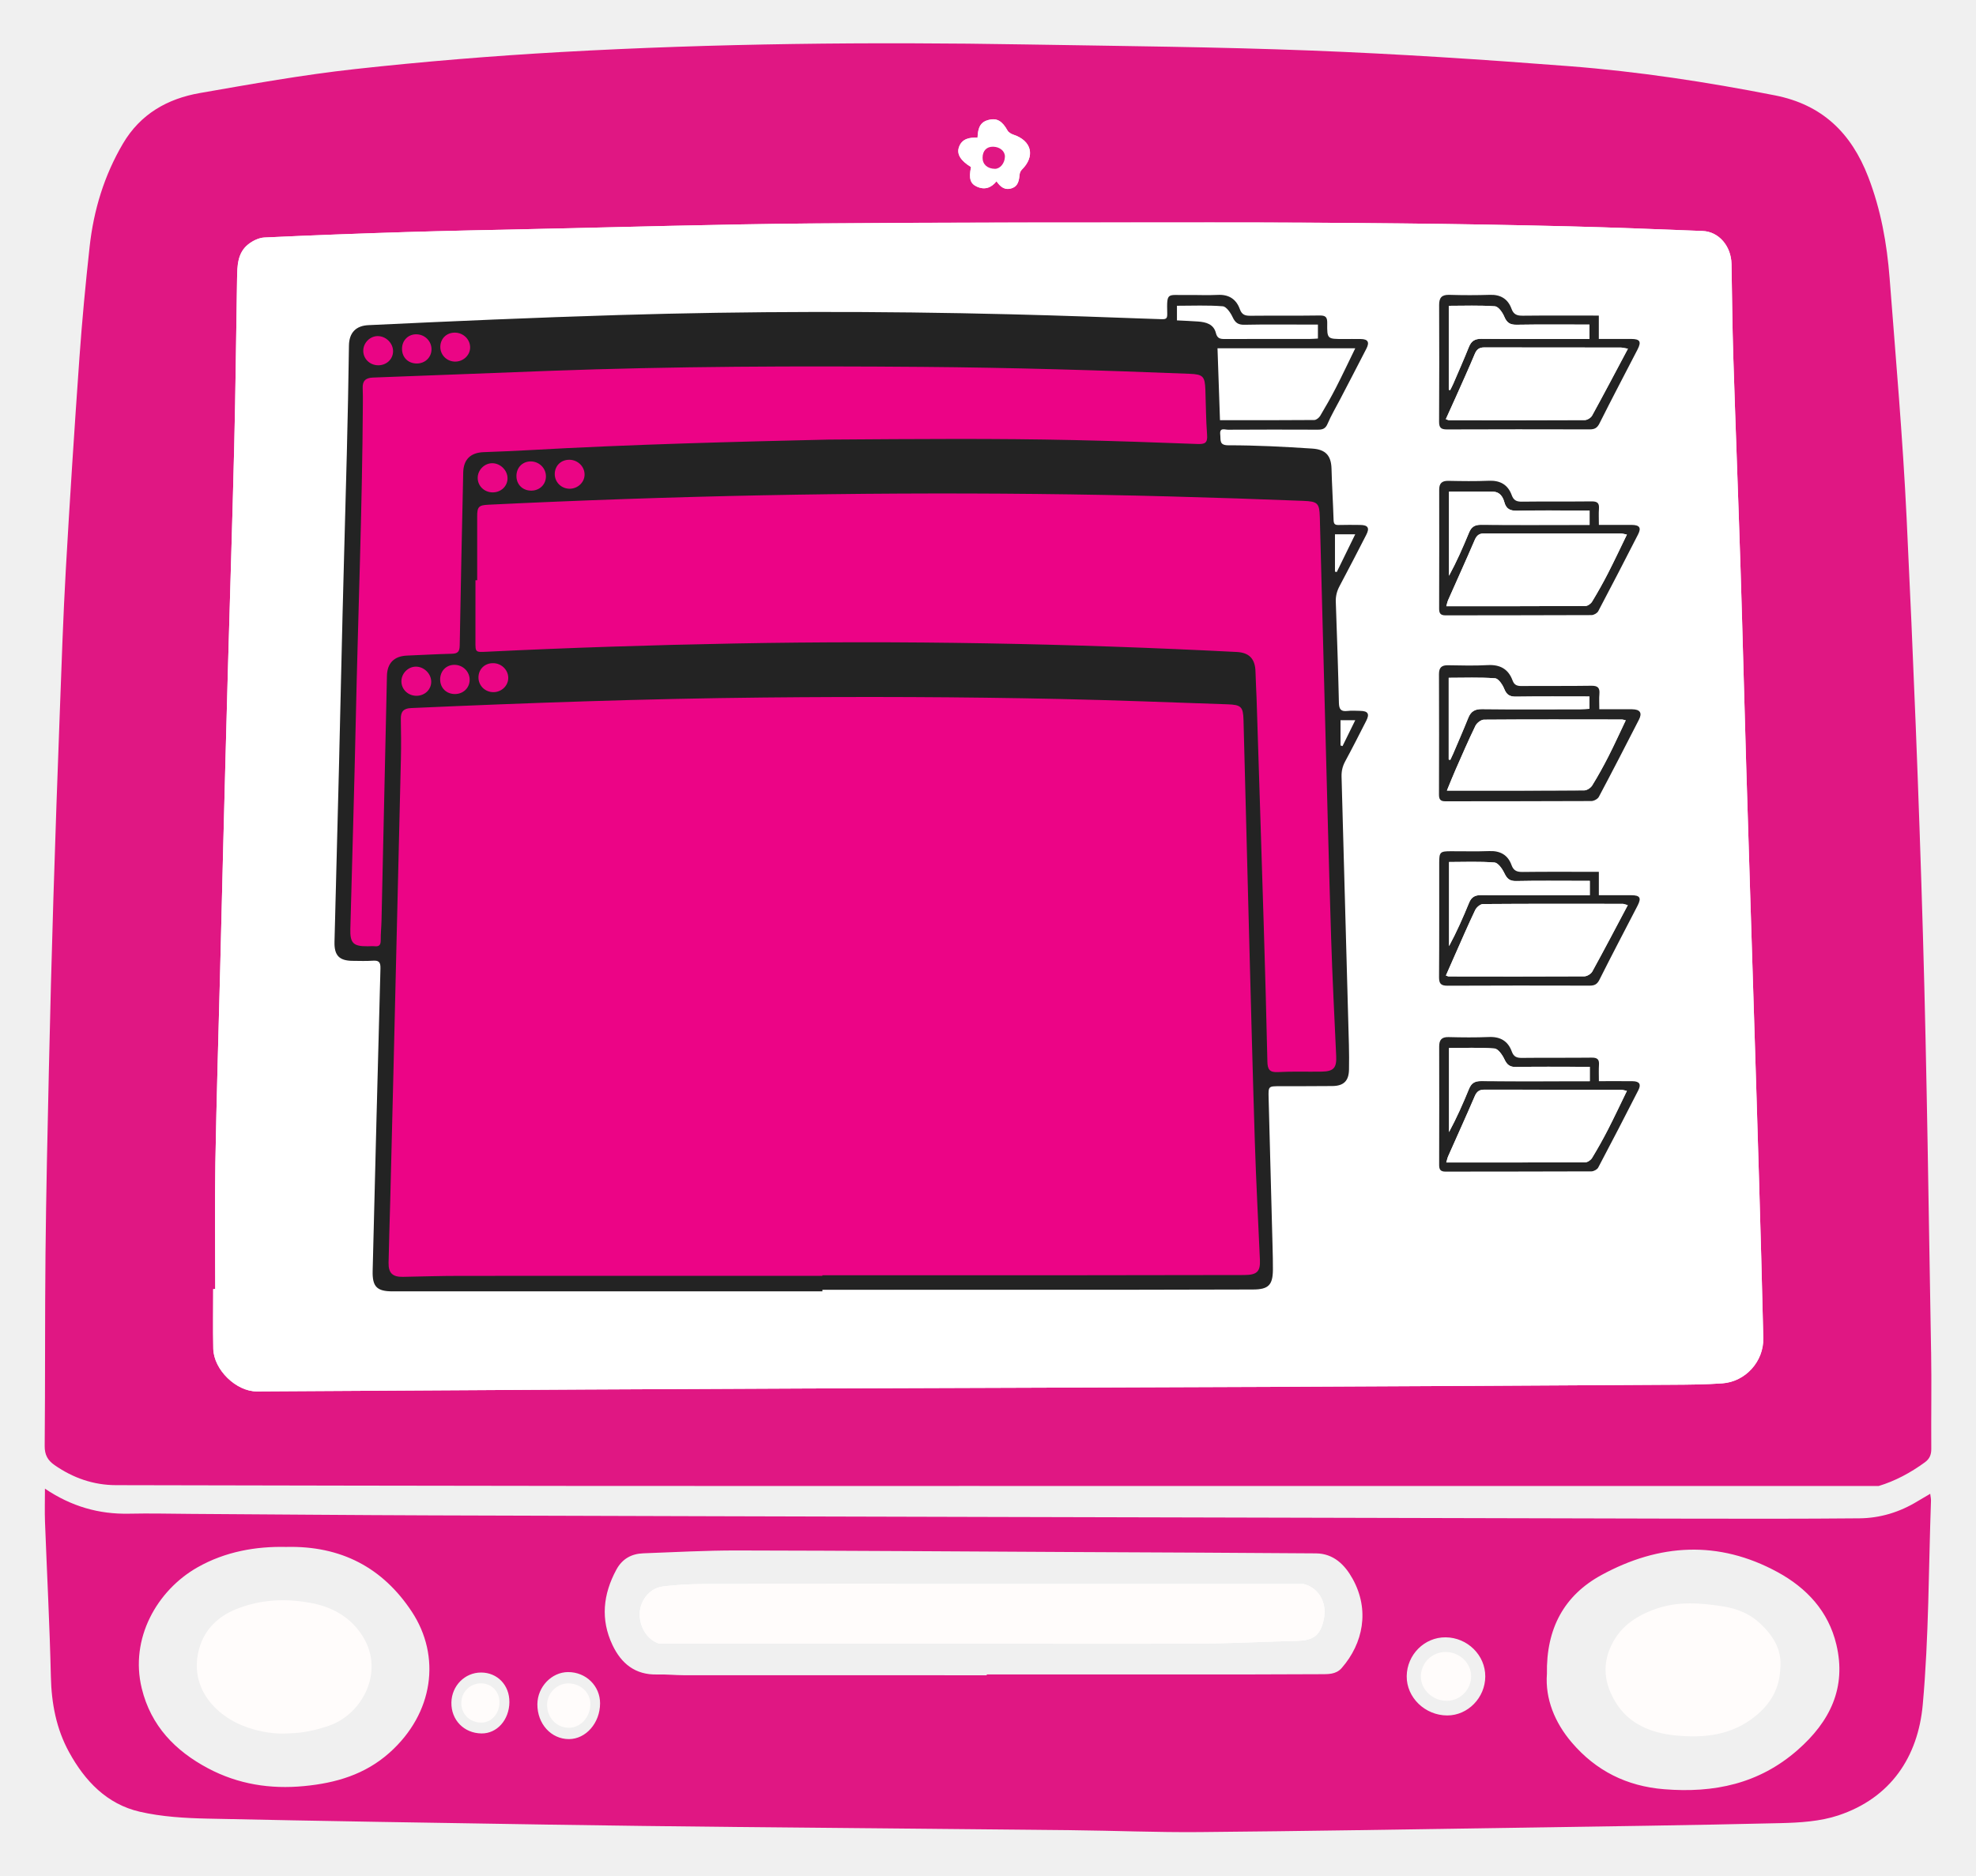
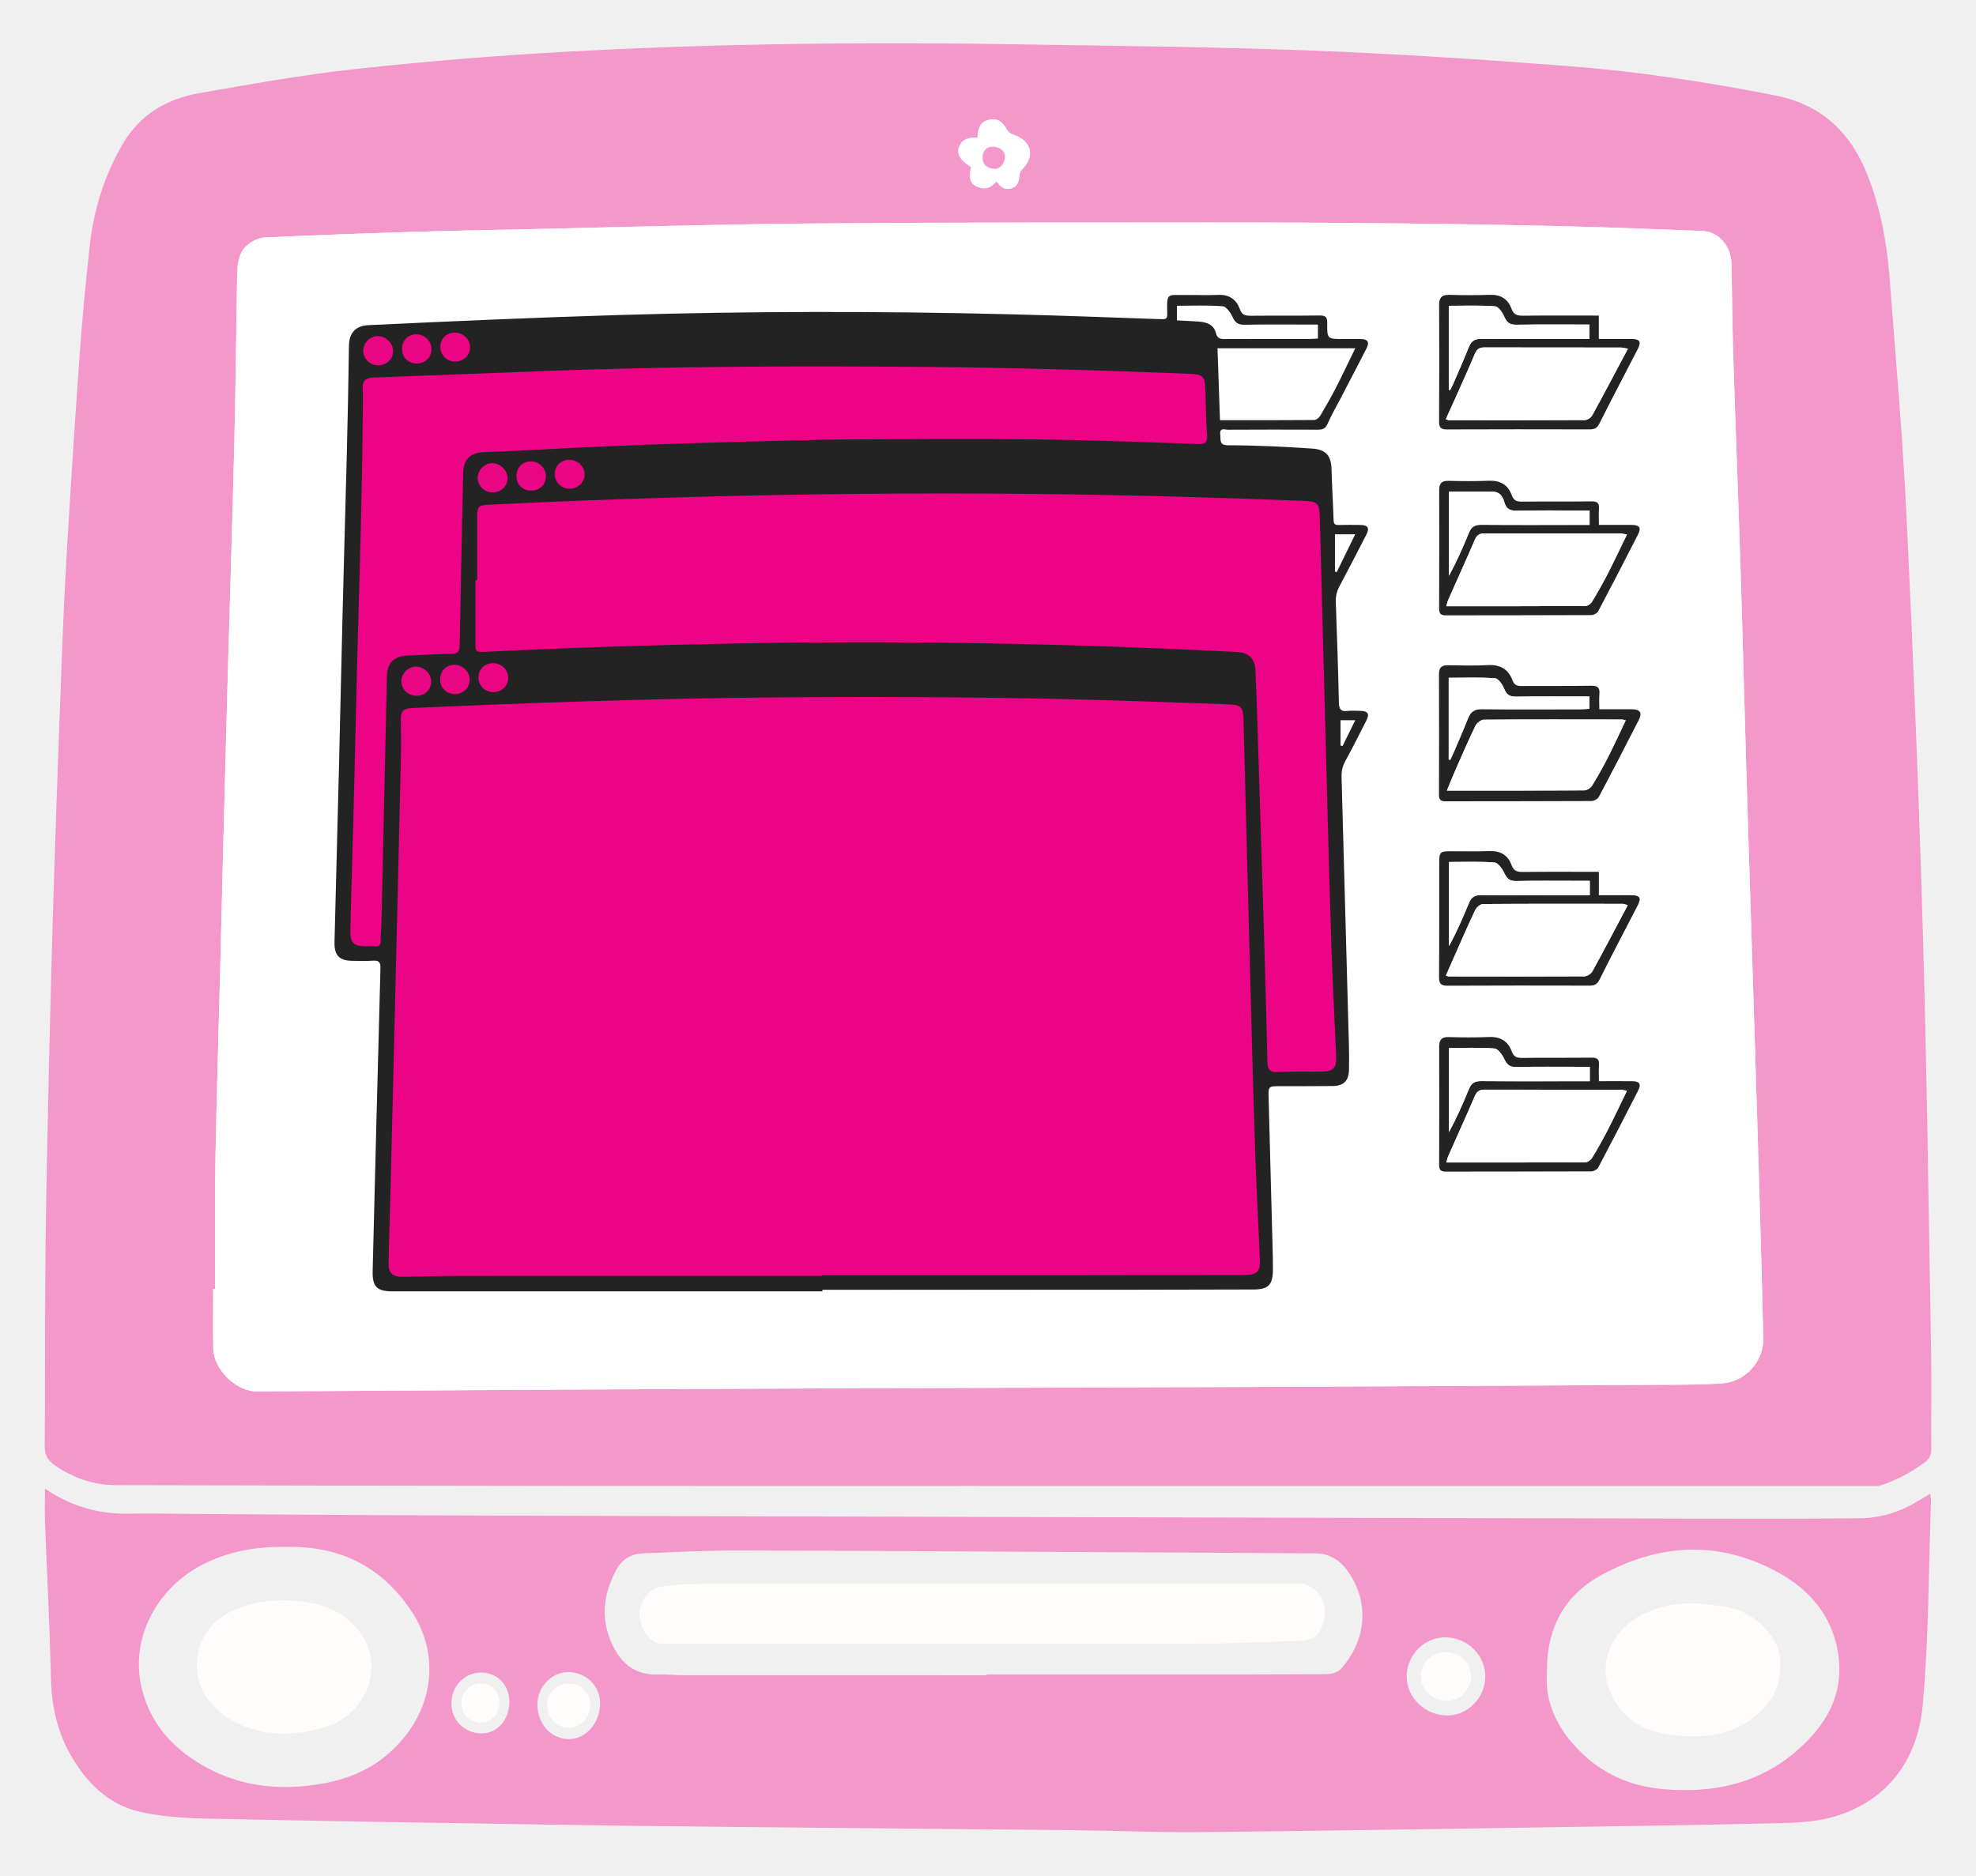
<svg xmlns="http://www.w3.org/2000/svg" id="Layer_1" data-name="Layer 1" version="1.1" viewBox="0 0 1243 1180">
  <defs>
    <style>
      .cls-1 {
        fill: #eb0585;
      }

      .cls-1, .cls-2, .cls-3, .cls-4, .cls-5, .cls-6, .cls-7, .cls-8 {
        stroke-width: 0px;
      }

      .cls-2 {
        fill: #ec0486;
      }

      .cls-3 {
        fill: #232323;
      }

      .cls-4 {
-         fill: #E01783;
+         fill: #F497CA;
      }

      .cls-5 {
        fill: #fffcfb;
      }

      .cls-6 {
        fill: #ec0386;
      }

      .cls-7 {
        fill: #fff;
      }

      .cls-8 {
        fill: #ea0585;
      }
    </style>
  </defs>
  <path class="cls-4" d="M1214.75,850.62c-1.54-87.46-2.59-174.94-5.13-262.38-2.54-87.42-6.07-174.83-10.26-262.19-2.42-50.4-6.83-100.71-10.7-151.03-1.68-21.79-5.51-43.15-13.47-63.76-10.66-27.59-28.92-45.41-58.68-51.26-42.87-8.43-86.01-15-129.51-18.37-53.96-4.18-108.01-7.72-162.09-9.82-59.75-2.31-119.58-2.83-179.38-3.84-97.64-1.65-195.27-.72-292.78,4.78-43.2,2.43-86.39,5.98-129.4,10.71-32.69,3.59-65.16,9.42-97.59,15.07-20.41,3.56-37.44,13.18-48.41,31.81-11.84,20.11-18.44,41.9-20.97,64.89-2.57,23.31-4.77,46.68-6.43,70.07-3.14,44.35-6.03,88.71-8.55,133.1-1.68,29.59-2.64,59.22-3.75,88.83-1.47,39.44-2.87,78.89-4.08,118.35-1.1,35.79-2.03,71.58-2.82,107.37-.86,38.63-1.73,77.26-2.13,115.89-.41,40.31-.14,80.63-.51,120.95-.05,5.59,1.93,9.05,6.18,12.01,11.65,8.11,24.49,12.61,38.72,12.64,97.14.2,194.28.4,291.42.49,83.96.08,167.91.02,251.87.02v.03c.07,0,.14-.01.22-.01h565.25c10.32-3.12,19.94-8.26,29.03-14.88,2.97-2.16,4.1-4.75,4.07-8.47-.15-20.33.25-40.66-.1-60.99ZM603.22,92.62c1.89-5.45,6.72-6.19,11.7-6.01.24-6.94,2.22-9.99,7.09-11.19,5.14-1.27,8.45.76,11.77,6.71.67,1.19,2.29,2.14,3.68,2.6,11.55,3.81,13.91,13.55,5.3,22.06-.71.7-1.24,1.86-1.35,2.86-.41,3.69-.78,7.4-4.98,8.8-4.4,1.48-7.26-.99-9.57-4.38-3.51,4.37-7.68,5.48-12.3,3.39-4.22-1.9-5.21-5.16-3.73-12.34-6.43-3.97-9.14-8.04-7.6-12.5ZM1083.38,870.39c-10.45.74-20.95.82-31.44.88-81.93.48-163.86.95-245.78,1.29-99.77.42-199.53.69-299.3,1.06-46.28.17-92.56.39-138.84.64-68.8.38-137.59.8-206.39,1.21-13.01.08-27.2-13.63-27.47-26.92-.25-12.49-.05-24.99-.05-37.48.43,0,.85,0,1.28,0,0-26.47-.37-52.95.09-79.42.71-40.62,1.99-81.24,3.02-121.86.65-25.81,1.26-51.62,1.92-77.42.93-36.13,1.86-72.27,2.87-108.4,1.33-47.95,2.9-95.9,4.06-143.85.85-34.97,1.18-69.95,1.78-104.92.14-7.88.19-16.04,7.05-21.49,2.79-2.21,6.65-4.1,10.12-4.27,29.59-1.39,59.21-2.49,88.82-3.41,25.96-.8,51.92-1.3,77.88-1.86,58.95-1.26,117.9-3.05,176.86-3.56,83.79-.73,167.59-.59,251.39-.64,40.16-.03,80.31.19,120.47.61,34.98.36,69.97.98,104.94,1.83,28.13.69,56.26,1.85,84.38,2.93,10.15.39,17.95,9.48,18.16,20.79.36,19.15.49,38.31,1.1,57.46,1.42,44.77,3.17,89.54,4.59,134.31,1.31,41.29,2.32,82.59,3.56,123.88,1.6,53.1,3.32,106.2,4.97,159.3,1.04,33.47,2.11,66.94,3.08,100.41.97,33.46,1.94,66.93,2.7,100.4.33,14.7-11.19,27.48-25.82,28.51Z" />
  <path class="cls-4" d="M28.28,936.65c16.57,11.18,33.95,16.17,53.01,15.74,12.99-.29,25.99.05,38.99.13,50.65.32,101.29.77,151.94.94,118.77.41,237.54.69,356.32,1,143.91.37,287.82.74,431.72,1.05,36.47.08,72.93.13,109.4-.2,13-.12,25.26-3.85,36.45-10.67,2.52-1.54,5.09-3,8.09-4.77.21,1.79.52,3.07.48,4.33-1.52,42.78-1.33,85.72-5.17,128.29-2.96,32.85-20.09,58.76-53.13,69.74-11.43,3.8-24.2,4.57-36.41,4.86-55.8,1.34-111.62,2.07-167.43,2.92-65.97,1-131.95,2.12-197.93,2.71-26.8.24-53.62-.91-80.43-1.19-70.3-.73-140.59-1.29-210.89-2.01-39.31-.4-78.62-.87-117.93-1.49-71.62-1.14-143.25-2.23-214.87-3.78-14.22-.31-28.73-1.16-42.51-4.32-20.69-4.74-34.56-19.32-44.51-37.47-8.08-14.72-11.09-30.68-11.47-47.52-.74-32.45-2.47-64.87-3.69-97.31-.25-6.65-.04-13.31-.04-20.98ZM973.08,1053.28c-1.13,15.39,4.78,30.4,15.72,43.17,15.14,17.68,34.4,27.41,58.03,29.31,31.35,2.52,59.67-3.36,83.96-24.67,20.38-17.87,30.87-39.21,24.35-66.46-4.99-20.84-18.62-35.51-37.05-45.53-37.12-20.18-74.4-17.9-110.64,1.85-23.41,12.75-34.9,33.51-34.36,62.34ZM179.92,973.31c-18.71-.42-38.09,2.82-55.78,12.89-25.23,14.36-42.68,44.63-34.96,76.16,5.75,23.51,21.02,39.26,41.7,50.24,18.88,10.02,39.11,13.22,60.4,11.18,20-1.91,38.35-7.27,53.74-21,27.85-24.85,32.52-60.74,13.99-88.79-18.15-27.46-44.23-41.55-79.09-40.68ZM620.71,1054.05c0-.17,0-.33,0-.5,41.64,0,83.29.01,124.93,0,28.31-.01,56.63,0,84.94-.17,4.73-.03,9.77.29,13.42-3.89,13.54-15.51,17.71-36.55,6.89-56.09-4.92-8.89-12.02-15.94-23.05-16.04-49.45-.41-98.91-.57-148.37-.82-71.96-.37-143.91-.89-215.87-1.01-19.63-.03-39.26,1.07-58.89,1.79-7.48.27-13.29,3.45-17,10.31-8.35,15.45-10.05,31.29-2.44,47.38,5.52,11.67,14.35,18.92,28.13,18.55,5.65-.15,11.32.46,16.98.47,63.44.04,126.88.02,190.33.02ZM884.89,1054.63c-.14,13.41,11.51,24.7,25.5,24.71,12.98,0,23.86-11.15,23.92-24.53.06-13.39-11.21-24.51-24.95-24.63-13.3-.11-24.32,10.9-24.47,24.45ZM377.48,1071.79c.02-11.06-8.84-19.75-20.12-19.74-10.36.01-19.24,9.3-19.32,20.21-.09,12.33,8.61,21.96,19.83,21.96,10.69,0,19.57-10.17,19.6-22.43ZM320.43,1070.93c.1-10.66-7.54-18.62-17.87-18.6-10.2.02-18.42,8.36-18.61,18.87-.2,10.99,7.92,19.33,18.94,19.46,9.75.12,17.44-8.53,17.55-19.73Z" />
  <path class="cls-7" d="M135.39,811.06c0-26.47-.37-52.95.09-79.42.71-40.62,1.99-81.24,3.02-121.86.65-25.81,1.26-51.62,1.92-77.42.93-36.13,1.86-72.27,2.87-108.4,1.34-47.95,2.9-95.9,4.06-143.85.85-34.97,1.18-69.95,1.78-104.92.14-7.88.19-16.04,7.05-21.49,2.79-2.21,6.65-4.1,10.12-4.27,29.59-1.39,59.21-2.49,88.82-3.41,25.95-.8,51.92-1.3,77.88-1.86,58.95-1.26,117.9-3.05,176.86-3.56,83.79-.73,167.59-.59,251.39-.64,40.16-.03,80.31.19,120.47.61,34.98.36,69.97.98,104.94,1.83,28.13.69,56.26,1.85,84.38,2.93,10.15.39,17.95,9.48,18.16,20.79.36,19.15.49,38.31,1.1,57.46,1.42,44.77,3.17,89.54,4.59,134.31,1.31,41.29,2.32,82.59,3.56,123.88,1.6,53.1,3.32,106.2,4.97,159.3,1.04,33.47,2.11,66.94,3.08,100.41.97,33.46,1.94,66.93,2.7,100.4.33,14.7-11.19,27.48-25.82,28.51-10.45.74-20.95.82-31.44.88-81.93.48-163.86.95-245.78,1.29-99.77.42-199.53.69-299.3,1.06-46.28.17-92.56.39-138.84.64-68.8.38-137.59.8-206.39,1.21-13.01.08-27.2-13.63-27.47-26.92-.25-12.49-.05-24.99-.05-37.48.43,0,.85,0,1.28,0ZM767.82,270.13c2.22,0,4.03,0,5.84,0,18.33,0,36.66-.07,54.99.04,3.19.02,5.01-.8,6.55-3.89,7.82-15.62,15.98-31.07,23.99-46.6,2.39-4.63,1.33-6.37-3.86-6.41-6.62-.05-13.25-.01-20.56-.01,0-3.48-.22-6.44.05-9.36.37-4.03-.92-5.52-5.22-5.44-14.33.26-28.66.02-42.99.19-3.44.04-5.48-.73-6.75-4.24-2.3-6.35-7.04-9.15-13.96-8.9-8.49.32-17,.28-25.49.03-4.7-.14-6.29,1.92-6.1,6.26.13,2.94.02,5.88.02,8.68-7.32,0-13.97.17-20.6-.03-39.64-1.17-79.26-2.87-118.91-3.56-78.81-1.38-157.61-.79-236.38,2.35-42.28,1.69-84.56,3.54-126.84,5.35-7.46.32-11.67,4.51-11.93,11.94-.17,4.99.05,10-.08,14.99-1.32,51.13-2.71,102.26-4,153.39-1.75,69.12-3.42,138.25-5.13,207.37-.22,8.89,2.9,12.08,11.8,12.11,5.59.02,11.17,0,17.03,0,0,2.17.03,3.49,0,4.81-1.55,62.13-3.08,124.25-4.68,186.38-.39,15.3,1.04,16.84,16.45,16.81,157.63-.37,315.27-.73,472.9-1.08,21.83-.05,43.66-.05,65.49-.13,7.91-.03,10.9-3.01,11.11-10.78.04-1.5.07-3,.04-4.5-.85-34.31-1.71-68.62-2.54-102.94-.08-3.1-.01-6.19-.01-9.47,2.1-.09,3.57-.21,5.04-.22,11.66-.04,23.33,0,34.99-.11,7.2-.07,10.26-3.22,10.47-10.39.05-1.66.09-3.33.04-5-1.55-59.46-3.16-118.92-4.55-178.39-.08-3.63.97-7.57,2.52-10.9,3.92-8.45,8.45-16.61,12.67-24.91,2.36-4.64,1.31-6.27-4.01-6.33-4.09-.04-8.17,0-12.28,0-.28-1.59-.52-2.39-.55-3.2-.73-22.48-1.53-44.96-2.03-67.44-.06-2.65,1.12-5.52,2.36-7.97,5.44-10.85,11.17-21.57,16.68-32.39,2.09-4.09.95-5.91-3.57-5.97-5.45-.08-10.9-.02-16.74-.02-.55-12.36-1.17-24.14-1.56-35.92-.26-7.77-3.78-11.7-11.58-12.05-17.13-.78-34.26-1.46-51.39-2.17-7.05-.29-7.06-.27-7-7.3,0-.64.11-1.29.24-2.69ZM1006.05,446.26c0-3.69-.21-6.68.05-9.63.34-3.91-1.05-5.22-5.07-5.16-14.64.22-29.3.04-43.94.17-2.86.03-4.57-.65-5.63-3.55-2.63-7.15-7.87-10.03-15.56-9.61-8.3.45-16.64.25-24.96.09-4-.07-5.75,1.38-5.73,5.51.08,25.3.07,50.6,0,75.9,0,2.95.9,4.18,3.97,4.18,30.63-.06,61.26,0,91.88-.16,1.61,0,3.96-1.27,4.69-2.63,8.57-16.13,16.93-32.36,25.25-48.62,2.17-4.25.66-6.44-4.28-6.48-6.63-.05-13.26-.01-20.66-.01ZM1005.73,198.58c-16.51,0-32.14-.1-47.77.07-3.58.04-5.81-.65-7.16-4.38-2.22-6.11-6.79-8.97-13.52-8.75-8.48.28-16.98.28-25.46.01-4.77-.15-6.55,1.66-6.53,6.36.11,24.47.11,48.94-.03,73.41-.02,3.69,1.12,4.91,4.84,4.89,29.96-.12,59.92-.1,89.89-.03,2.99,0,4.68-.81,6.14-3.72,7.81-15.61,15.95-31.05,23.96-46.55,2.55-4.93,1.55-6.58-4-6.62-6.6-.04-13.21,0-20.36,0v-14.68ZM1005.78,330.26c0-3.98-.19-7.14.05-10.26.27-3.55-1.17-4.55-4.61-4.51-14.65.16-29.3-.01-43.94.16-3.32.04-5.15-.86-6.33-4.1-2.39-6.57-7.26-9.34-14.35-9.05-8.48.35-16.98.24-25.46.06-4.06-.09-5.81,1.52-5.8,5.52.03,24.97.04,49.94-.04,74.91,0,2.93.9,4.19,3.99,4.18,30.63-.07,61.26-.01,91.88-.16,1.44,0,3.56-1.22,4.22-2.47,8.47-16.01,16.77-32.12,25.02-48.25,2.17-4.24.96-5.97-4-6.01-6.62-.05-13.24-.01-20.62-.01ZM1005.75,548.55c-2.69,0-4.5,0-6.31,0-13.82,0-27.63-.09-41.45.09-3.56.05-5.83-.59-7.18-4.35-2.29-6.37-7.13-9.05-14-8.79-8.14.32-16.31.06-24.47.1-6.42.03-6.99.61-7,7.25-.02,23.97.07,47.94-.1,71.91-.03,4.08,1.11,5.46,5.32,5.44,29.8-.16,59.59-.12,89.39-.05,2.97,0,4.69-.75,6.16-3.69,7.8-15.61,15.95-31.05,23.96-46.55,2.57-4.98,1.61-6.61-3.95-6.64-6.61-.04-13.21,0-20.37,0v-14.71ZM1005.78,680.26c0-3.91-.18-7.07.05-10.19.25-3.46-1-4.63-4.53-4.58-14.65.18-29.3,0-43.94.16-3.27.04-5.19-.73-6.38-4.03-2.37-6.56-7.2-9.4-14.31-9.11-8.48.34-16.98.27-25.46.05-4.43-.11-5.9,1.84-5.89,5.95.05,24.8.05,49.6-.02,74.41,0,2.86.76,4.26,3.92,4.26,30.63-.07,61.26-.01,91.88-.15,1.46,0,3.61-1.17,4.26-2.41,8.55-16.16,16.94-32.4,25.24-48.69,1.91-3.74.63-5.57-3.62-5.62-6.79-.08-13.58-.02-21.2-.02Z" />
  <path class="cls-7" d="M626.85,114.06c-3.51,4.37-7.68,5.48-12.3,3.39-4.22-1.9-5.21-5.16-3.73-12.34-6.43-3.97-9.14-8.04-7.6-12.5,1.89-5.45,6.72-6.19,11.7-6.01.24-6.94,2.22-9.99,7.09-11.19,5.14-1.27,8.45.76,11.77,6.71.67,1.19,2.29,2.14,3.68,2.6,11.55,3.81,13.91,13.55,5.3,22.06-.71.7-1.24,1.86-1.35,2.86-.41,3.69-.78,7.4-4.98,8.8-4.4,1.48-7.26-.99-9.57-4.38ZM618.1,99.21c-.04,4.19,3.02,6.95,7.76,7,3.27.04,6.17-3.5,6.27-7.63.08-3.44-3.15-6.18-7.39-6.26-4.1-.08-6.6,2.51-6.64,6.89Z" />
  <path class="cls-7" d="M820.07,996.63h-256.17c-.46,0-.89-.06-1.28-.15-39.59.03-79.18.08-118.78.16-8.98.02-18.02.39-26.91,1.54-8.88,1.15-15.1,9.89-14.5,18.78.56,8.29,5.45,14.97,12.25,17.2h206.43s.04,0,.06,0c44.94,0,89.89.17,134.83-.08,19.98-.11,39.95-1.18,59.93-1.68,10.69-.26,14.94-3.72,16.94-14.36,1.92-10.23-3.85-19.23-12.81-21.41Z" />
  <path class="cls-5" d="M893.78,1054.68c.09-8.47,7.15-15.35,15.67-15.28,8.8.07,16.01,7.03,15.97,15.4-.04,8.36-7,15.34-15.31,15.33-8.96,0-16.41-7.06-16.32-15.45Z" />
  <path class="cls-5" d="M371.37,1072.24c-.02,8.12-6.15,14.85-13.53,14.85-7.75,0-13.76-6.37-13.7-14.54.05-7.22,6.19-13.37,13.34-13.38,7.79,0,13.9,5.75,13.89,13.07Z" />
  <path class="cls-5" d="M314.18,1071.13c-.07,7.22-5.13,12.78-11.54,12.71-7.25-.08-12.59-5.46-12.46-12.54.13-6.77,5.54-12.14,12.24-12.16,6.79-.01,11.82,5.12,11.76,11.98Z" />
  <path class="cls-4" d="M852.53,219.12h-86.66c.52,15.09,1.03,29.97,1.56,45.26,20.05,0,39.67.05,59.28-.12,1.29-.01,3.03-1.4,3.76-2.63,3.48-5.83,6.84-11.74,9.94-17.78,4.08-7.95,7.87-16.04,12.12-24.74ZM829.04,204.22c-2.19,0-3.98,0-5.78,0-13.49,0-26.98-.16-40.47.11-4.01.08-5.81-1.33-7.45-4.85-1.27-2.74-3.92-6.6-6.21-6.78-9.54-.76-19.17-.32-28.78-.32v9.2c4.63.24,8.94.41,13.24.71,5.07.36,9.87,1.63,11.26,7.26.87,3.52,2.83,3.77,5.76,3.76,17.82-.09,35.64-.04,53.46-.05,1.6,0,3.2-.16,4.96-.26v-8.78ZM839.76,336.16v23.52c.38.07.76.15,1.14.22,3.76-7.69,7.52-15.38,11.61-23.74h-12.75ZM843.25,469.04c.42.13.84.27,1.26.4,2.56-5.21,5.12-10.42,8.01-16.29h-9.27v15.89Z" />
  <path class="cls-3" d="M1006.05,446.26c7.4,0,14.03-.04,20.66.01,4.93.04,6.45,2.24,4.28,6.48-8.32,16.26-16.68,32.49-25.25,48.62-.72,1.36-3.08,2.62-4.69,2.63-30.63.16-61.25.09-91.88.16-3.07,0-3.98-1.22-3.97-4.18.08-25.3.09-50.6,0-75.9-.01-4.13,1.73-5.58,5.73-5.51,8.32.15,16.66.36,24.96-.09,7.69-.42,12.92,2.46,15.56,9.61,1.07,2.89,2.77,3.57,5.63,3.55,14.65-.13,29.3.06,43.94-.17,4.02-.06,5.41,1.25,5.07,5.16-.26,2.95-.05,5.94-.05,9.63ZM1022.66,453.22c-1.31-.3-1.78-.51-2.25-.51-28.98-.03-57.96-.12-86.94.1-1.84.01-4.47,2.08-5.34,3.86-4.43,9.11-8.44,18.42-12.52,27.69-1.82,4.13-3.47,8.33-5.43,13.07,29.46,0,57.93.05,86.39-.13,1.71-.01,4.06-1.57,5-3.09,3.65-5.92,7.03-12.02,10.19-18.23,3.74-7.36,7.15-14.89,10.91-22.76ZM911.31,477.9c.33.07.67.14,1,.21.61-1.3,1.25-2.59,1.82-3.92,3.18-7.49,6.45-14.94,9.47-22.49,1.63-4.07,4.12-5.6,8.66-5.54,20.62.25,41.25.11,61.88.08,1.91,0,3.82-.17,5.68-.26v-7.76c-15.64,0-30.92-.13-46.19.09-3.94.06-5.89-1.15-7.39-4.88-1.07-2.67-3.65-6.5-5.78-6.66-9.67-.72-19.42-.31-29.15-.31v51.44Z" />
  <path class="cls-3" d="M1005.73,198.58v14.68c7.15,0,13.75-.03,20.36,0,5.55.03,6.54,1.69,4,6.62-8.01,15.51-16.15,30.95-23.96,46.55-1.46,2.92-3.15,3.73-6.14,3.72-29.96-.07-59.93-.09-89.89.03-3.72.01-4.86-1.2-4.84-4.89.14-24.47.13-48.94.03-73.41-.02-4.71,1.75-6.51,6.53-6.36,8.48.27,16.98.26,25.46-.01,6.73-.22,11.3,2.64,13.52,8.75,1.35,3.73,3.58,4.42,7.16,4.38,15.63-.17,31.26-.07,47.77-.07ZM1024.05,219.4c-2.34-.39-3.43-.73-4.53-.73-28.63-.03-57.27,0-85.9-.07-3.13,0-4.73,1.26-5.93,4.14-3.78,9.05-7.85,17.97-11.83,26.93-2.07,4.66-4.2,9.28-6.36,14.05,1.09.37,1.54.66,1.99.66,28.47.03,56.94.08,85.4-.08,1.58,0,3.86-1.42,4.63-2.83,7.5-13.65,14.74-27.43,22.53-42.07ZM911.36,245.22c.28.09.56.18.84.27.69-1.4,1.43-2.76,2.05-4.19,3.28-7.64,6.66-15.25,9.74-22.97,1.5-3.75,3.74-5.19,7.89-5.15,20.65.19,41.29.08,61.94.07,1.95,0,3.89,0,6.02,0v-9.03c-15.52,0-30.65-.15-45.78.1-4.15.07-6.19-1.23-7.79-5.07-1.09-2.63-3.71-6.37-5.87-6.53-9.68-.71-19.45-.31-29.05-.31v52.81Z" />
  <path class="cls-3" d="M1005.78,330.26c7.38,0,14-.04,20.62.01,4.96.04,6.18,1.77,4,6.01-8.25,16.13-16.55,32.23-25.02,48.25-.66,1.25-2.78,2.47-4.22,2.47-30.63.15-61.26.09-91.88.16-3.09,0-4-1.25-3.99-4.18.08-24.97.07-49.94.04-74.91,0-4,1.74-5.6,5.8-5.52,8.49.18,16.99.29,25.46-.06,7.09-.29,11.96,2.48,14.35,9.05,1.18,3.25,3.01,4.14,6.33,4.1,14.65-.18,29.3,0,43.94-.16,3.44-.04,4.88.95,4.61,4.51-.24,3.13-.05,6.29-.05,10.26ZM1023.4,336.36c-1.6-.3-2.69-.68-3.78-.68-28.63-.04-57.27-.01-85.9-.08-3.08,0-4.74,1.13-6,4.04-5.44,12.68-11.16,25.23-16.74,37.85-.49,1.1-.71,2.31-1.19,3.92,29.58,0,58.53.04,87.48-.12,1.44,0,3.41-1.41,4.21-2.72,3.52-5.8,6.86-11.72,9.95-17.75,4.07-7.94,7.86-16.02,11.96-24.46ZM911.49,309.31v52.97c4.84-8.93,8.83-18.01,12.6-27.19,1.46-3.55,3.61-4.93,7.55-4.89,20.81.17,41.63.07,62.44.06,1.93,0,3.85,0,5.84,0v-9.04c-2.09,0-3.88,0-5.67,0-13.32,0-26.65-.17-39.96.11-4.34.09-6.83-1.07-7.99-5.38-.95-3.52-3-6.53-7.14-6.59-9.13-.14-18.27-.04-27.68-.04Z" />
  <path class="cls-3" d="M1005.75,548.55v14.71c7.15,0,13.76-.03,20.37,0,5.56.03,6.52,1.66,3.95,6.64-8.01,15.51-16.15,30.94-23.96,46.55-1.47,2.94-3.19,3.7-6.16,3.69-29.8-.06-59.59-.11-89.39.05-4.21.02-5.35-1.36-5.32-5.44.17-23.97.08-47.94.1-71.91,0-6.64.58-7.22,7-7.25,8.16-.04,16.32.22,24.47-.1,6.88-.27,11.72,2.42,14,8.79,1.35,3.76,3.62,4.4,7.18,4.35,13.81-.18,27.63-.09,41.45-.09,1.81,0,3.63,0,6.31,0ZM1023.95,569.51c-1.92-.51-2.54-.82-3.16-.82-29.3-.03-58.6-.1-87.9.12-1.68.01-4.09,2.06-4.9,3.76-4.58,9.6-8.78,19.37-13.09,29.09-1.79,4.02-3.55,8.05-5.34,12.12,1.03.37,1.34.57,1.65.57,28.47.04,56.93.11,85.4-.05,1.72,0,4.19-1.51,5.02-3.02,7.5-13.63,14.72-27.43,22.33-41.77ZM1000.06,554.21c-2.26,0-4.06,0-5.85,0-13.49,0-26.98-.17-40.46.12-4.04.09-5.77-1.43-7.41-4.9-1.29-2.73-3.94-6.56-6.24-6.75-9.53-.76-19.15-.32-28.58-.32v52.92c4.83-8.96,8.83-18.06,12.59-27.25,1.47-3.59,3.68-4.87,7.59-4.84,20.81.17,41.63.07,62.44.06,1.92,0,3.84,0,5.92,0v-9.04Z" />
  <path class="cls-3" d="M1005.78,680.26c7.61,0,14.4-.06,21.2.02,4.25.05,5.53,1.88,3.62,5.62-8.3,16.29-16.69,32.53-25.24,48.69-.66,1.24-2.8,2.4-4.26,2.41-30.63.14-61.26.08-91.88.15-3.16,0-3.93-1.39-3.92-4.26.07-24.8.07-49.6.02-74.41,0-4.12,1.46-6.06,5.89-5.95,8.48.22,16.99.3,25.46-.05,7.11-.29,11.94,2.56,14.31,9.11,1.19,3.3,3.11,4.07,6.38,4.03,14.65-.17,29.3.01,43.94-.16,3.53-.04,4.78,1.13,4.53,4.58-.22,3.13-.05,6.28-.05,10.19ZM1023.4,686.37c-1.58-.3-2.67-.69-3.75-.7-28.63-.04-57.27-.01-85.9-.08-3.07,0-4.75,1.1-6.01,4.02-5.44,12.68-11.16,25.23-16.75,37.85-.49,1.1-.72,2.32-1.21,3.95,29.58,0,58.53.04,87.47-.12,1.44,0,3.42-1.39,4.22-2.7,3.52-5.8,6.86-11.72,9.95-17.76,4.08-7.94,7.86-16.03,11.98-24.47ZM1000.05,671.22c-2.23,0-4.03,0-5.82,0-13.49,0-26.98-.17-40.46.12-4.03.08-5.79-1.38-7.43-4.87-1.28-2.73-3.93-6.58-6.23-6.76-9.53-.76-19.16-.32-28.61-.32v52.91c4.84-8.95,8.83-18.04,12.6-27.22,1.46-3.57,3.65-4.9,7.57-4.87,20.81.17,41.63.07,62.44.06,1.92,0,3.85,0,5.94,0v-9.04Z" />
  <path id="_window-fill_" data-name="&amp;lt;window-fill&amp;gt;" class="cls-3" d="M517.32,812.5c-90.13,0-180.26,0-270.39,0-9.89,0-12.76-2.98-12.51-12.85,1.61-63.45,3.16-126.9,4.91-190.34.11-4.16-1.2-5.13-4.99-4.85-4.14.3-8.33.1-12.49.08-8.44-.04-11.65-3.37-11.43-11.95.92-35.97,1.89-71.94,2.77-107.91,1.07-43.47,1.95-86.94,3.14-130.4,1.25-45.63,2.58-91.25,3.18-136.89.11-8.05,4.41-12.43,12.17-12.8,52.41-2.49,104.83-4.78,157.28-6.36,82.12-2.48,164.23-2.52,246.35-.49,31.81.79,63.6,1.95,95.4,3.11,2.96.11,3.6-.62,3.54-3.41-.3-14.07-.12-11.59,12.3-11.81,6.5-.11,13.01.26,19.49-.08,6.98-.37,11.62,2.69,13.87,8.96,1.29,3.6,3.35,4.2,6.73,4.17,14.49-.16,28.99.05,43.49-.17,3.79-.06,4.81,1.09,4.76,4.79-.12,10.01.05,10.01,10.13,10,3.67,0,7.33-.05,11,.01,4.44.08,5.6,1.95,3.53,6-5.44,10.65-11,21.24-16.51,31.85-2.68,5.16-5.69,10.19-7.96,15.53-1.32,3.12-3.19,3.66-6.13,3.65-18.83-.08-37.66-.08-56.48.03-2,.01-5.44-1.61-4.88,3.1.4,3.32-.82,6.71,5.04,6.71,17.64-.02,35.27.9,52.88,2.07,8.23.54,11.85,4.3,12.07,12.62.29,10.82.97,21.63,1.31,32.45.08,2.49,1.03,3.08,3.29,3.01,4.49-.13,9-.08,13.5-.03,4.83.05,5.99,1.87,3.79,6.15-5.54,10.79-11.09,21.57-16.8,32.26-1.71,3.2-2.53,6.38-2.4,10.01.75,21.14,1.5,42.29,1.96,63.44.09,4.16,1.33,5.67,5.45,5.17,2.63-.32,5.32-.09,7.99-.05,4.83.07,5.98,1.87,3.8,6.15-4.37,8.59-8.73,17.19-13.32,25.66-1.66,3.06-2.36,6.1-2.26,9.52,1.58,56.29,3.12,112.57,4.64,168.86.14,5.16.15,10.33.05,15.49-.13,7.13-3.31,10.29-10.49,10.36-11,.11-21.99.08-32.99.1-7.24.01-7.28,0-7.08,7.49.81,31.14,1.66,62.28,2.48,93.43.13,4.83.25,9.66.22,14.49-.06,9.74-2.82,12.47-12.5,12.5-23.99.06-47.98.14-71.97.15-66.31.02-132.61,0-198.92,0,0,.35,0,.7,0,1.05Z" />
  <path id="_right-speaker_" data-name="&amp;lt;right-speaker&amp;gt;" class="cls-5" d="M1119.88,1049.82c-.46,12.19-5.68,21.68-15.25,29.6-15.11,12.5-32.76,14.3-50.87,12.47-15.11-1.53-29.16-7.08-37.56-21.01-6.09-10.09-8.37-20.97-3.87-32.66,5.38-13.97,16.22-21.4,29.64-26.05,13.83-4.79,27.87-3.64,41.96-1.44,8.54,1.33,16.59,4.57,22.73,10.22,8.13,7.48,14.51,16.58,13.22,28.88Z" />
  <path id="_left-speaker_" data-name="&amp;lt;left-speaker&amp;gt;" class="cls-5" d="M182.25,1090.59c-9.04.67-17.73-.75-26.25-3.61-20.8-6.96-37.45-25.72-30.67-49.8,3.32-11.8,11.64-20.1,23.38-24.8,15.73-6.29,32.11-6.79,48.16-3.56,12.8,2.58,24.27,9.17,31.53,21.08,13.65,22.4-.79,48.68-21.2,55.8-8.17,2.85-16.37,4.68-24.95,4.87Z" />
  <path id="_window-bkgd_" data-name="&amp;lt;window-bkgd&amp;gt;" class="cls-2" d="M517.3,802.74c-76.14,0-152.28-.03-228.41.03-11.82,0-23.64.39-35.47.6-6.42.12-9.12-2.37-8.99-8.84.26-13.32.73-26.63,1.07-39.95.68-26.64,1.35-53.28,1.99-79.92,1.59-65.94,3.18-131.87,4.71-197.81.19-8.16.08-16.33-.06-24.49-.08-4.5,1.6-6.64,6.37-6.85,73.9-3.29,147.81-5.91,221.79-6.64,62.15-.62,124.29-.42,186.43.92,35.14.76,70.27,2.16,105.4,3.35,8.62.29,9.87,1.54,10.1,9.96,1.12,41.63,2.13,83.26,3.24,124.88,1.24,46.79,2.42,93.58,3.88,140.36.78,24.8,2.1,49.58,3.2,74.37.32,7.27-1.78,9.49-9.85,9.52-38.99.1-77.97.14-116.96.16-49.48.02-98.96,0-148.44,0,0,.11,0,.22,0,.33Z" />
  <path id="_window-bkgd_-2" data-name="&amp;lt;window-bkgd&amp;gt;" class="cls-6" d="M300.17,365.08c0-13.33.02-26.65,0-39.98-.01-6.25.91-7.24,7.12-7.54,114.84-5.58,229.75-7.96,344.73-6.77,55.98.58,111.93,2.14,167.86,4.35,8.99.35,10.11,1.43,10.35,10.24,1.12,41.46,2.14,82.92,3.25,124.38,1.24,46.79,2.4,93.57,3.86,140.35.77,24.8,2.07,49.58,3.19,74.37.33,7.37-1.57,9.63-9.07,9.77-9.16.17-18.34-.23-27.48.29-5.35.31-6.63-1.66-6.73-6.59-.62-28.65-1.43-57.29-2.3-85.93-1.45-47.62-2.99-95.23-4.51-142.85-.18-5.49-.56-10.98-.67-16.47-.16-8.03-3.83-12.08-11.75-12.48-105.17-5.39-210.41-7.33-315.7-5.35-52.12.98-104.22,2.66-156.29,5.2-7.03.34-6.97.3-6.95-6.53.04-12.82.01-25.65.01-38.47.36,0,.73,0,1.09,0Z" />
  <path id="_background_" data-name="&amp;lt;background&amp;gt;" class="cls-6" d="M521.33,276.58c-57.57,1.36-123.17,2.94-188.7,6.65-9.48.54-18.97.9-28.46,1.26-8.18.31-12.6,4.64-12.78,12.74-.78,36.31-1.62,72.61-2.21,108.92-.07,4-1.33,5.11-5.08,5.19-9.32.2-18.64.79-27.96,1.14-8.16.31-12.56,4.66-12.74,12.77-1.14,51.29-2.26,102.58-3.41,153.87-.09,4.16-.55,8.32-.5,12.48.03,2.76-.8,4.05-3.68,3.78-1.49-.14-3-.02-4.5,0-9.07.12-11.17-1.98-10.93-10.91,1.16-43.78,2.47-87.56,3.42-131.34,1.43-66.43,4.06-132.84,4.46-199.3.02-3.16.03-6.33-.11-9.49-.2-4.55,1.7-6.61,6.43-6.78,36.96-1.33,73.9-2.86,110.86-4.22,78.26-2.89,156.56-3.13,234.86-2.5,55.98.45,111.92,2.12,167.85,4.34,8.59.34,9.77,1.56,10.09,9.99.36,9.49.34,19,1.08,28.45.4,5.19-1.5,5.91-6.11,5.73-25.96-1.01-51.93-1.88-77.91-2.46-48.64-1.09-97.29-.71-153.97-.31Z" />
  <path id="_button_" data-name="&amp;lt;button&amp;gt;" class="cls-8" d="M261.93,437.78c-5.21-.02-9.33-3.93-9.43-8.94-.1-4.99,4.09-9.34,9.03-9.4,5.1-.06,9.68,4.36,9.73,9.4.05,5.02-4.06,8.96-9.33,8.94Z" />
  <path id="_button_-2" data-name="&amp;lt;button&amp;gt;" class="cls-8" d="M309.85,309.8c-5.2-.05-9.3-3.99-9.35-9.02-.06-4.99,4.17-9.32,9.11-9.33,5.12-.01,9.65,4.43,9.65,9.48,0,5.02-4.13,8.92-9.41,8.87Z" />
  <path id="_button_-3" data-name="&amp;lt;button&amp;gt;" class="cls-8" d="M237.73,229.82c-5.19-.1-9.24-4.12-9.22-9.15.02-5.01,4.28-9.27,9.23-9.2,5.15.07,9.59,4.55,9.52,9.61-.07,5.02-4.24,8.85-9.53,8.75Z" />
  <path id="_button_-4" data-name="&amp;lt;button&amp;gt;" class="cls-8" d="M295.44,427.76c-.02,5.1-4.1,8.98-9.37,8.92-5.34-.06-9.15-3.84-9.19-9.12-.04-5.33,3.8-9.28,8.99-9.26,5.31.02,9.6,4.25,9.57,9.45Z" />
  <path id="_button_-5" data-name="&amp;lt;button&amp;gt;" class="cls-1" d="M310.53,417.26c5.31.22,9.47,4.66,9.17,9.79-.29,4.92-4.76,8.73-9.9,8.43-5.12-.29-9-4.51-8.82-9.56.19-5.19,4.26-8.88,9.55-8.65Z" />
  <path id="_button_-6" data-name="&amp;lt;button&amp;gt;" class="cls-8" d="M343.42,299.62c.06,5.14-3.92,9.07-9.2,9.08-5.35.02-9.24-3.71-9.35-8.96-.12-5.35,3.64-9.36,8.83-9.42,5.33-.06,9.66,4.09,9.72,9.3Z" />
  <path id="_button_-7" data-name="&amp;lt;button&amp;gt;" class="cls-1" d="M358.35,289.28c5.33.14,9.56,4.49,9.37,9.61-.18,4.89-4.62,8.81-9.75,8.61-5.13-.2-9.09-4.34-9-9.39.1-5.22,4.09-8.97,9.38-8.83Z" />
  <path id="_button_-8" data-name="&amp;lt;button&amp;gt;" class="cls-8" d="M261.79,210.34c5.32-.02,9.63,4.17,9.65,9.37.02,5.1-4.03,9.02-9.28,9-5.36-.02-9.2-3.76-9.27-9.04-.08-5.34,3.71-9.32,8.91-9.34Z" />
  <path id="_button_-9" data-name="&amp;lt;button&amp;gt;" class="cls-1" d="M286.36,209.29c5.32.14,9.56,4.49,9.37,9.61-.18,4.89-4.62,8.81-9.75,8.61-5.13-.2-9.09-4.34-9-9.39.1-5.22,4.09-8.97,9.37-8.83Z" />
  <path class="cls-4" d="M618.1,99.21c.04-4.38,2.54-6.97,6.64-6.89,4.24.08,7.47,2.82,7.39,6.26-.09,4.13-3,7.66-6.27,7.63-4.74-.05-7.8-2.81-7.76-7Z" />
  <path class="cls-5" d="M820.07,996.63h-256.17c-.46,0-.89-.06-1.28-.15-39.59.03-79.18.08-118.78.16-8.98.02-18.02.39-26.91,1.54-8.88,1.15-15.1,9.89-14.5,18.78.56,8.29,5.45,14.97,12.25,17.2h206.43s.04,0,.06,0c44.94,0,89.89.17,134.83-.08,19.98-.11,39.95-1.18,59.93-1.68,10.69-.26,14.94-3.72,16.94-14.36,1.92-10.23-3.85-19.23-12.81-21.41Z" />
  <path class="cls-7" d="M852.53,219.12c-4.24,8.7-8.04,16.79-12.12,24.74-3.1,6.04-6.46,11.95-9.94,17.78-.73,1.23-2.47,2.62-3.76,2.63-19.61.17-39.23.12-59.28.12-.53-15.29-1.04-30.17-1.56-45.26h86.66Z" />
  <path class="cls-7" d="M829.04,204.22v8.78c-1.76.1-3.36.26-4.96.26-17.82.02-35.64-.04-53.46.05-2.93.01-4.89-.23-5.76-3.76-1.4-5.63-6.2-6.9-11.26-7.26-4.3-.3-8.61-.47-13.24-.71v-9.2c9.61,0,19.24-.44,28.78.32,2.29.18,4.94,4.05,6.21,6.78,1.64,3.52,3.44,4.93,7.45,4.85,13.48-.28,26.98-.11,40.47-.11,1.79,0,3.59,0,5.78,0Z" />
  <path class="cls-7" d="M839.76,336.16h12.75c-4.09,8.36-7.85,16.05-11.61,23.74-.38-.07-.76-.15-1.14-.22v-23.52Z" />
  <path class="cls-7" d="M843.25,469.04v-15.89h9.27c-2.89,5.88-5.45,11.09-8.01,16.29-.42-.13-.84-.27-1.26-.4Z" />
  <path class="cls-7" d="M1022.66,453.22c-3.75,7.88-7.16,15.41-10.91,22.76-3.16,6.2-6.53,12.31-10.19,18.23-.94,1.52-3.29,3.08-5,3.09-28.47.19-56.93.13-86.39.13,1.96-4.74,3.61-8.94,5.43-13.07,4.08-9.27,8.09-18.59,12.52-27.69.87-1.79,3.5-3.85,5.34-3.86,28.98-.22,57.96-.13,86.94-.1.47,0,.95.21,2.25.51Z" />
  <path class="cls-7" d="M911.31,477.9v-51.44c9.72,0,19.48-.4,29.15.31,2.14.16,4.71,3.99,5.78,6.66,1.49,3.72,3.45,4.93,7.39,4.88,15.28-.22,30.56-.09,46.19-.09v7.76c-1.86.09-3.77.25-5.68.26-20.63.02-41.26.16-61.88-.08-4.54-.05-7.03,1.48-8.66,5.54-3.02,7.55-6.29,15.01-9.47,22.49-.56,1.32-1.21,2.61-1.82,3.92-.33-.07-.67-.14-1-.21Z" />
  <path class="cls-7" d="M1024.05,219.4c-7.79,14.64-15.04,28.43-22.53,42.07-.77,1.41-3.05,2.82-4.63,2.83-28.47.16-56.93.11-85.4.08-.45,0-.9-.29-1.99-.66,2.16-4.77,4.29-9.4,6.36-14.05,3.98-8.96,8.05-17.89,11.83-26.93,1.2-2.88,2.8-4.15,5.93-4.14,28.63.07,57.27.04,85.9.07,1.1,0,2.19.34,4.53.73Z" />
  <path class="cls-7" d="M911.36,245.22v-52.81c9.6,0,19.36-.4,29.05.31,2.16.16,4.77,3.89,5.87,6.53,1.6,3.84,3.64,5.14,7.79,5.07,15.13-.26,30.26-.1,45.78-.1v9.03c-2.13,0-4.08,0-6.02,0-20.65,0-41.29.12-61.94-.07-4.15-.04-6.39,1.4-7.89,5.15-3.09,7.72-6.46,15.33-9.74,22.97-.61,1.43-1.36,2.8-2.05,4.19-.28-.09-.56-.18-.84-.27Z" />
  <path class="cls-7" d="M1023.4,336.36c-4.11,8.44-7.89,16.52-11.96,24.46-3.1,6.03-6.44,11.96-9.95,17.75-.8,1.31-2.77,2.72-4.21,2.72-28.95.16-57.9.12-87.48.12.48-1.61.7-2.82,1.19-3.92,5.58-12.62,11.3-25.17,16.74-37.85,1.25-2.91,2.92-4.05,6-4.04,28.63.06,57.27.04,85.9.08,1.09,0,2.17.38,3.78.68Z" />
  <path class="cls-7" d="M911.49,309.31c9.41,0,18.55-.1,27.68.04,4.13.06,6.19,3.07,7.14,6.59,1.16,4.31,3.65,5.48,7.99,5.38,13.31-.29,26.64-.11,39.96-.11,1.79,0,3.59,0,5.67,0v9.04c-1.99,0-3.92,0-5.84,0-20.81,0-41.63.11-62.44-.06-3.94-.03-6.09,1.34-7.55,4.89-3.77,9.17-7.76,18.26-12.6,27.19v-52.97Z" />
  <path class="cls-7" d="M1023.95,569.51c-7.61,14.34-14.83,28.13-22.33,41.77-.83,1.51-3.3,3.01-5.02,3.02-28.47.16-56.93.09-85.4.05-.31,0-.62-.21-1.65-.57,1.79-4.07,3.55-8.1,5.34-12.12,4.32-9.72,8.51-19.5,13.09-29.09.81-1.7,3.22-3.75,4.9-3.76,29.3-.22,58.6-.15,87.9-.12.62,0,1.24.31,3.16.82Z" />
  <path class="cls-7" d="M1000.06,554.21v9.04c-2.08,0-4,0-5.92,0-20.81,0-41.63.11-62.44-.06-3.91-.03-6.12,1.26-7.59,4.84-3.76,9.19-7.76,18.28-12.59,27.25v-52.92c9.43,0,19.05-.44,28.58.32,2.3.18,4.95,4.02,6.24,6.75,1.64,3.47,3.37,4.98,7.41,4.9,13.48-.29,26.97-.11,40.46-.12,1.8,0,3.59,0,5.85,0Z" />
  <path class="cls-7" d="M1023.4,686.37c-4.11,8.44-7.9,16.53-11.98,24.47-3.1,6.03-6.43,11.96-9.95,17.76-.8,1.31-2.78,2.7-4.22,2.7-28.95.16-57.89.12-87.47.12.49-1.62.72-2.84,1.21-3.95,5.58-12.62,11.3-25.17,16.75-37.85,1.26-2.93,2.94-4.03,6.01-4.02,28.63.06,57.27.04,85.9.08,1.08,0,2.17.39,3.75.7Z" />
  <path class="cls-7" d="M1000.05,671.22v9.04c-2.09,0-4.02,0-5.94,0-20.81,0-41.63.11-62.44-.06-3.92-.03-6.11,1.3-7.57,4.87-3.76,9.18-7.76,18.27-12.6,27.22v-52.91c9.46,0,19.08-.44,28.61.32,2.3.18,4.95,4.03,6.23,6.76,1.64,3.49,3.4,4.96,7.43,4.87,13.48-.28,26.97-.11,40.46-.12,1.8,0,3.59,0,5.82,0Z" />
</svg>
